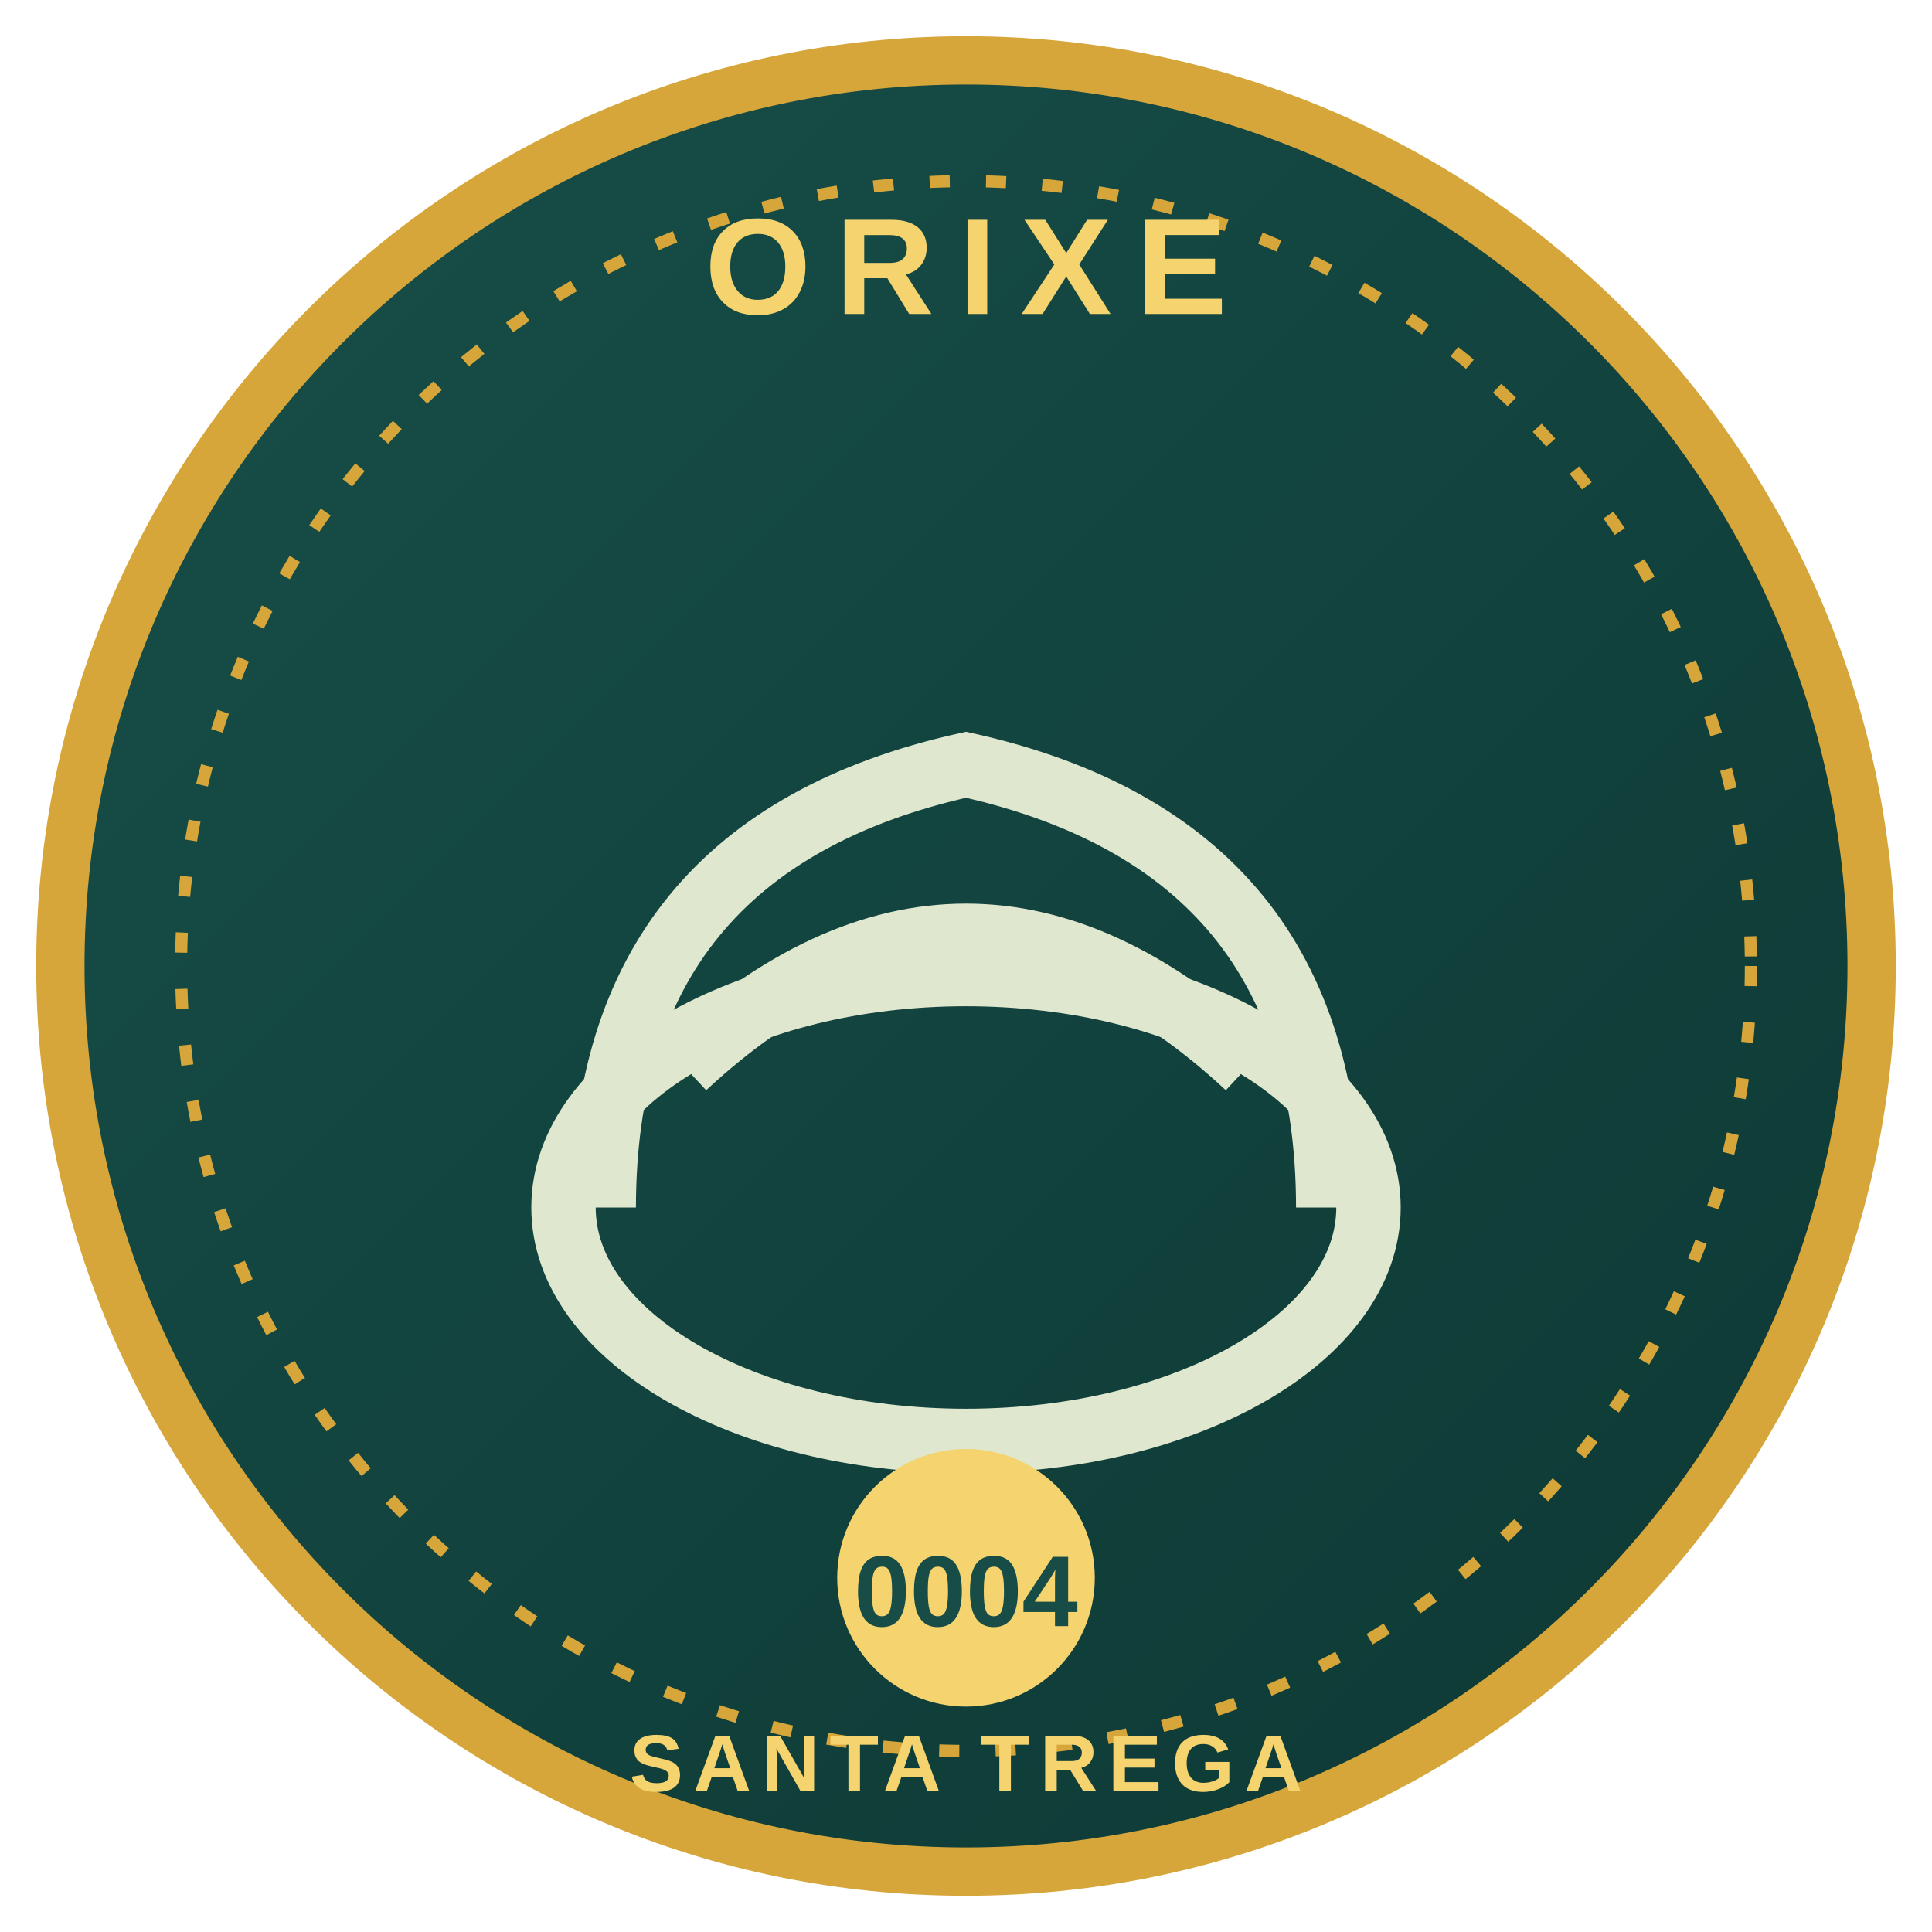
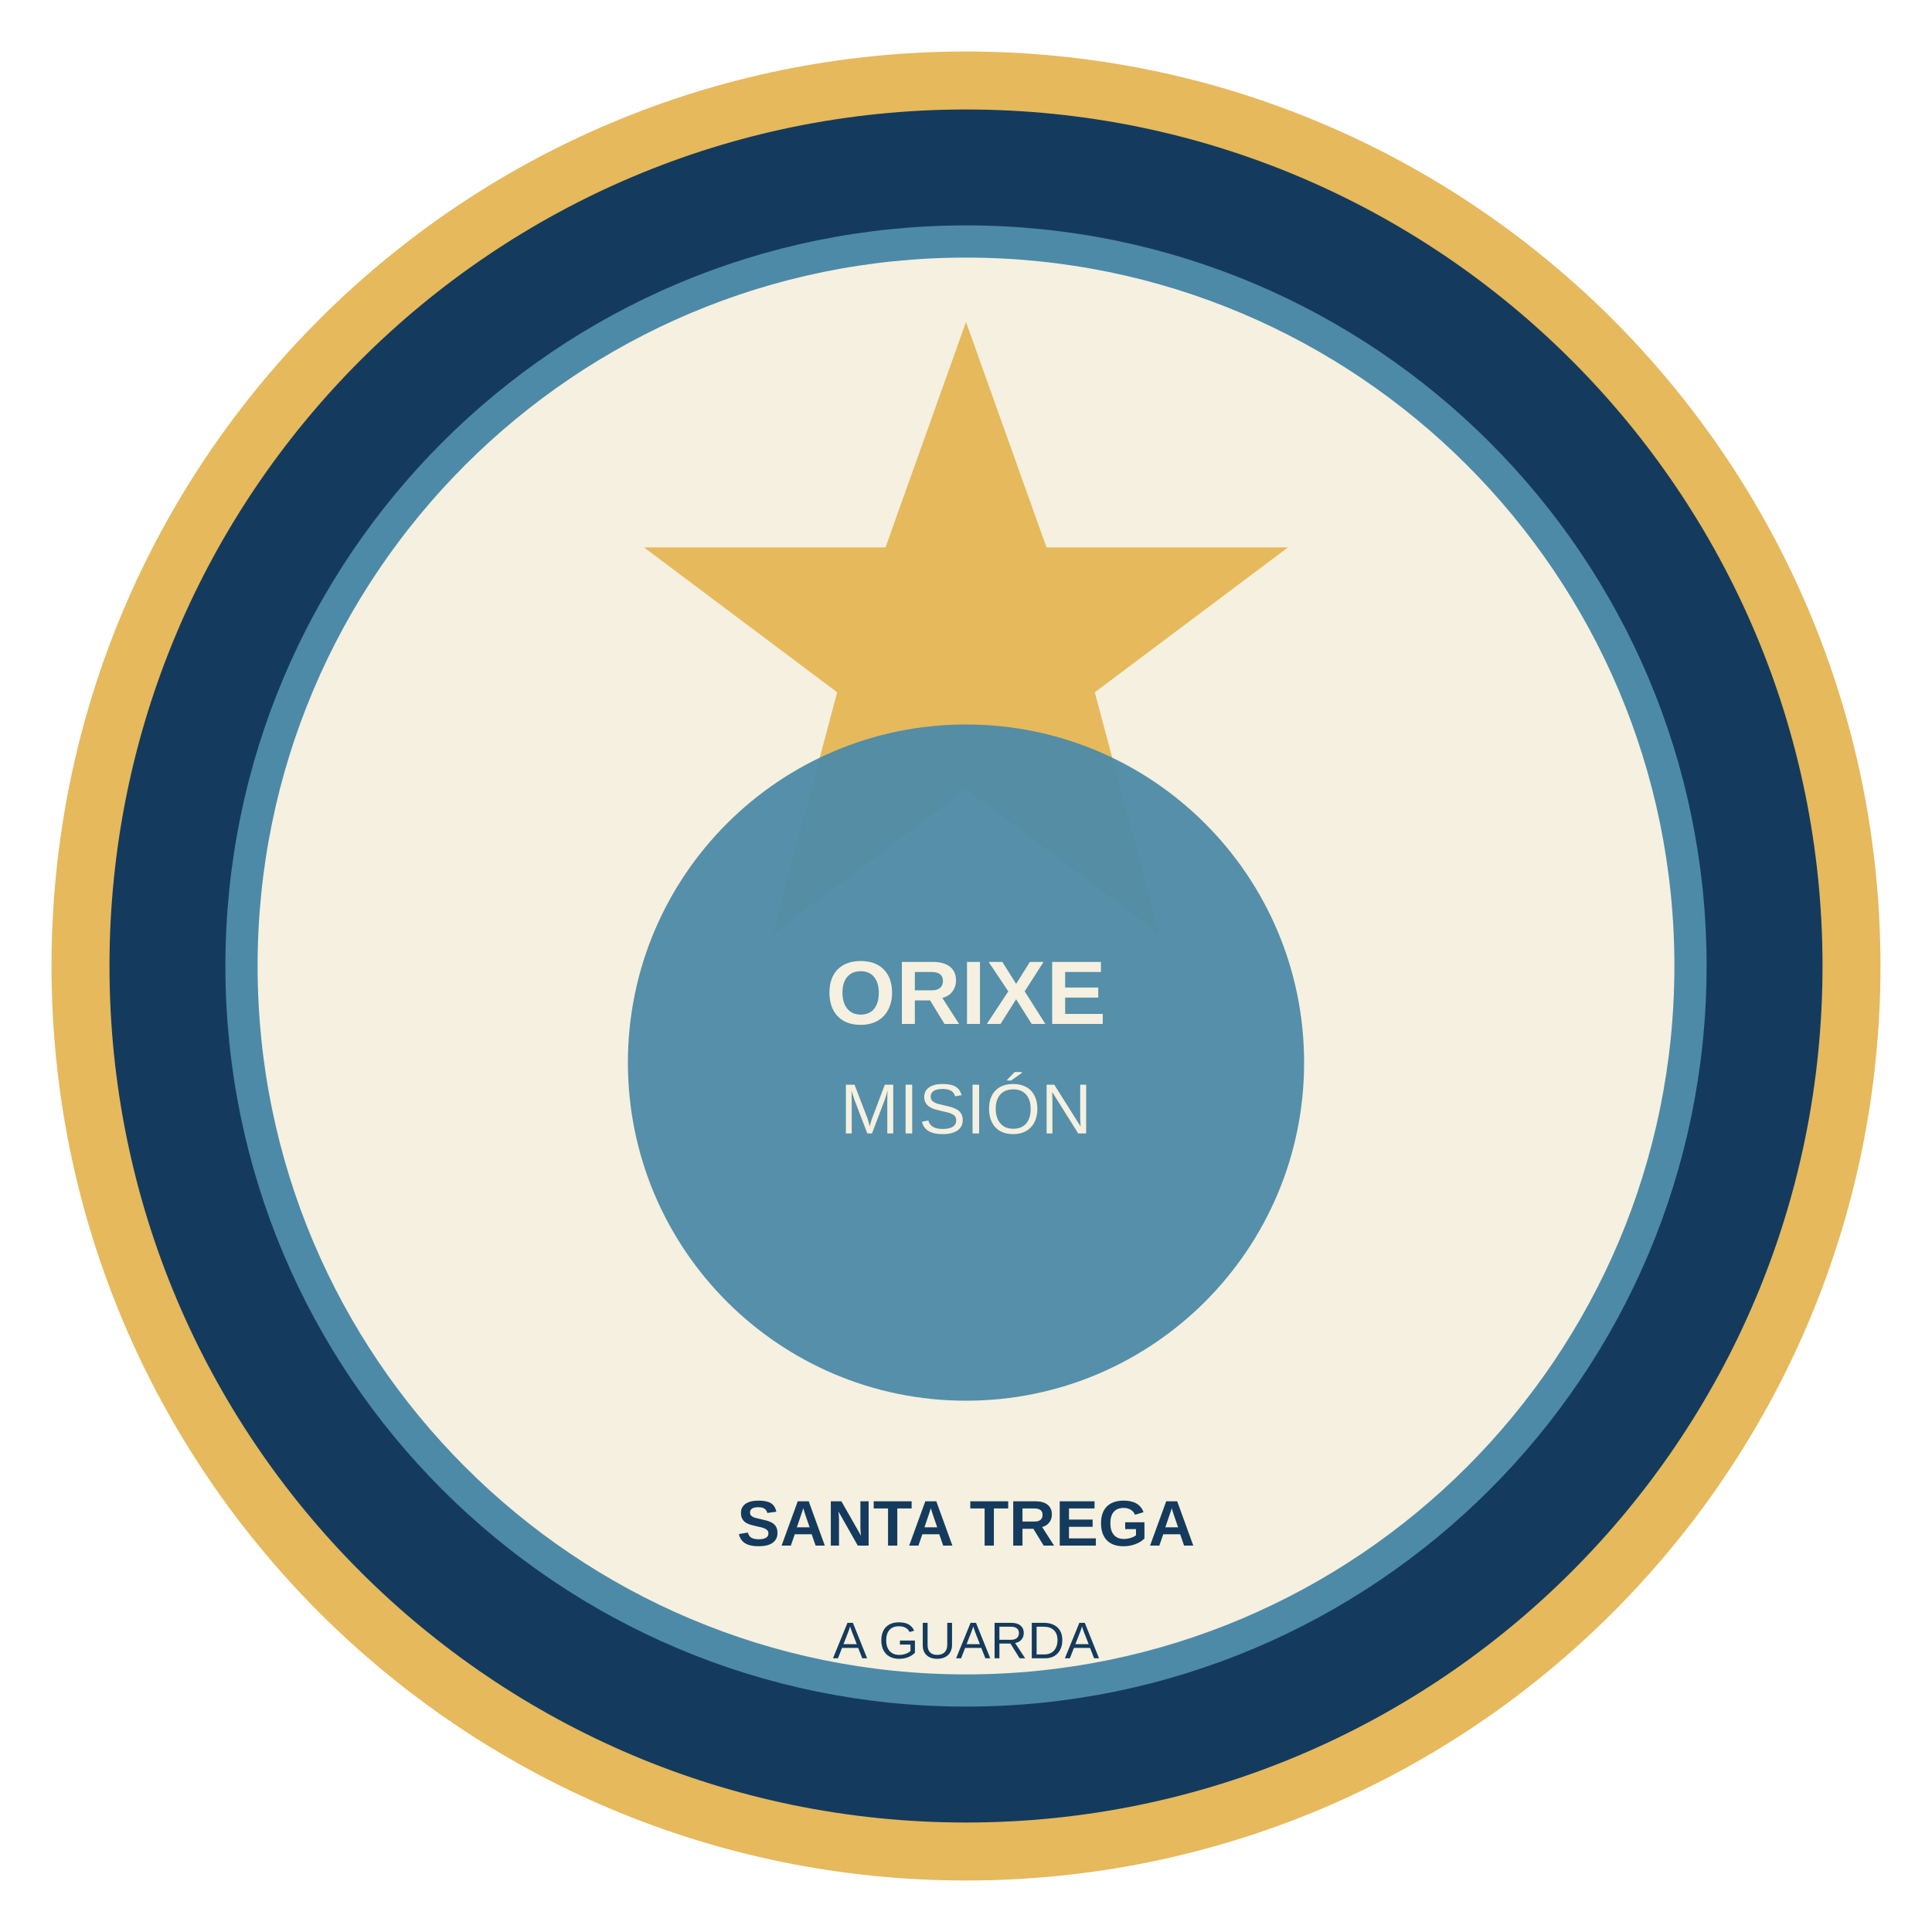
- <svg xmlns="http://www.w3.org/2000/svg" viewBox="0 0 480 480" role="img">
-   <defs>
-     <linearGradient id="g" x1="0" x2="1" y1="0" y2="1">
-       <stop offset="0" stop-color="#184f49" />
-       <stop offset="1" stop-color="#0d3834" />
-     </linearGradient>
-   </defs>
-   <circle cx="240" cy="240" r="225" fill="url(#g)" stroke="#d6a63b" stroke-width="12" />
-   <circle cx="240" cy="240" r="195" fill="none" stroke="#d6a63b" stroke-width="3" stroke-dasharray="5 9" />
-   <text x="240" y="78" text-anchor="middle" font-family="Arial,sans-serif" font-size="34" font-weight="800" letter-spacing="6" fill="#f5d36e">ORIXE</text>
-   <path d="M150 300 Q150 210 240 190 Q330 210 330 300 M170 265 Q240 200 310 265" fill="none" stroke="#dfe8cf" stroke-width="16" />
-   <ellipse cx="240" cy="300" rx="100" ry="58" fill="none" stroke="#dfe8cf" stroke-width="16" />
-   <circle cx="240" cy="392" r="32" fill="#f5d36e" />
-   <text x="240" y="404" text-anchor="middle" font-family="Arial,sans-serif" font-size="25" font-weight="800" fill="#174d46">0004</text>
-   <text x="240" y="445" text-anchor="middle" font-family="Arial,sans-serif" font-size="20" font-weight="700" letter-spacing="2.5" fill="#f5d36e">SANTA TREGA</text>
+ <svg xmlns="http://www.w3.org/2000/svg" viewBox="0 0 600 600" role="img" aria-label="Insignia Santa Trega">
+   <circle cx="300" cy="300" r="275" fill="#143b5d" stroke="#e5b95c" stroke-width="18" />
+   <circle cx="300" cy="300" r="225" fill="#f5f0df" stroke="#4d8aa8" stroke-width="10" />
+   <path d="M300 100 L325 170 L400 170 L340 215 L360 290 L300 245 L240 290 L260 215 L200 170 L275 170Z" fill="#e5b95c" />
+   <circle cx="300" cy="330" r="105" fill="#4d8aa8" opacity=".95" />
+   <text x="300" y="318" text-anchor="middle" font-family="Arial,sans-serif" font-size="28" font-weight="700" fill="#f5f0df">ORIXE</text>
+   <text x="300" y="352" text-anchor="middle" font-family="Arial,sans-serif" font-size="22" fill="#f5f0df">MISIÓN</text>
+   <text x="300" y="480" text-anchor="middle" font-family="Arial,sans-serif" font-size="20" font-weight="700" fill="#143b5d">SANTA TREGA</text>
+   <text x="300" y="515" text-anchor="middle" font-family="Arial,sans-serif" font-size="16" fill="#143b5d">A GUARDA</text>
</svg>
